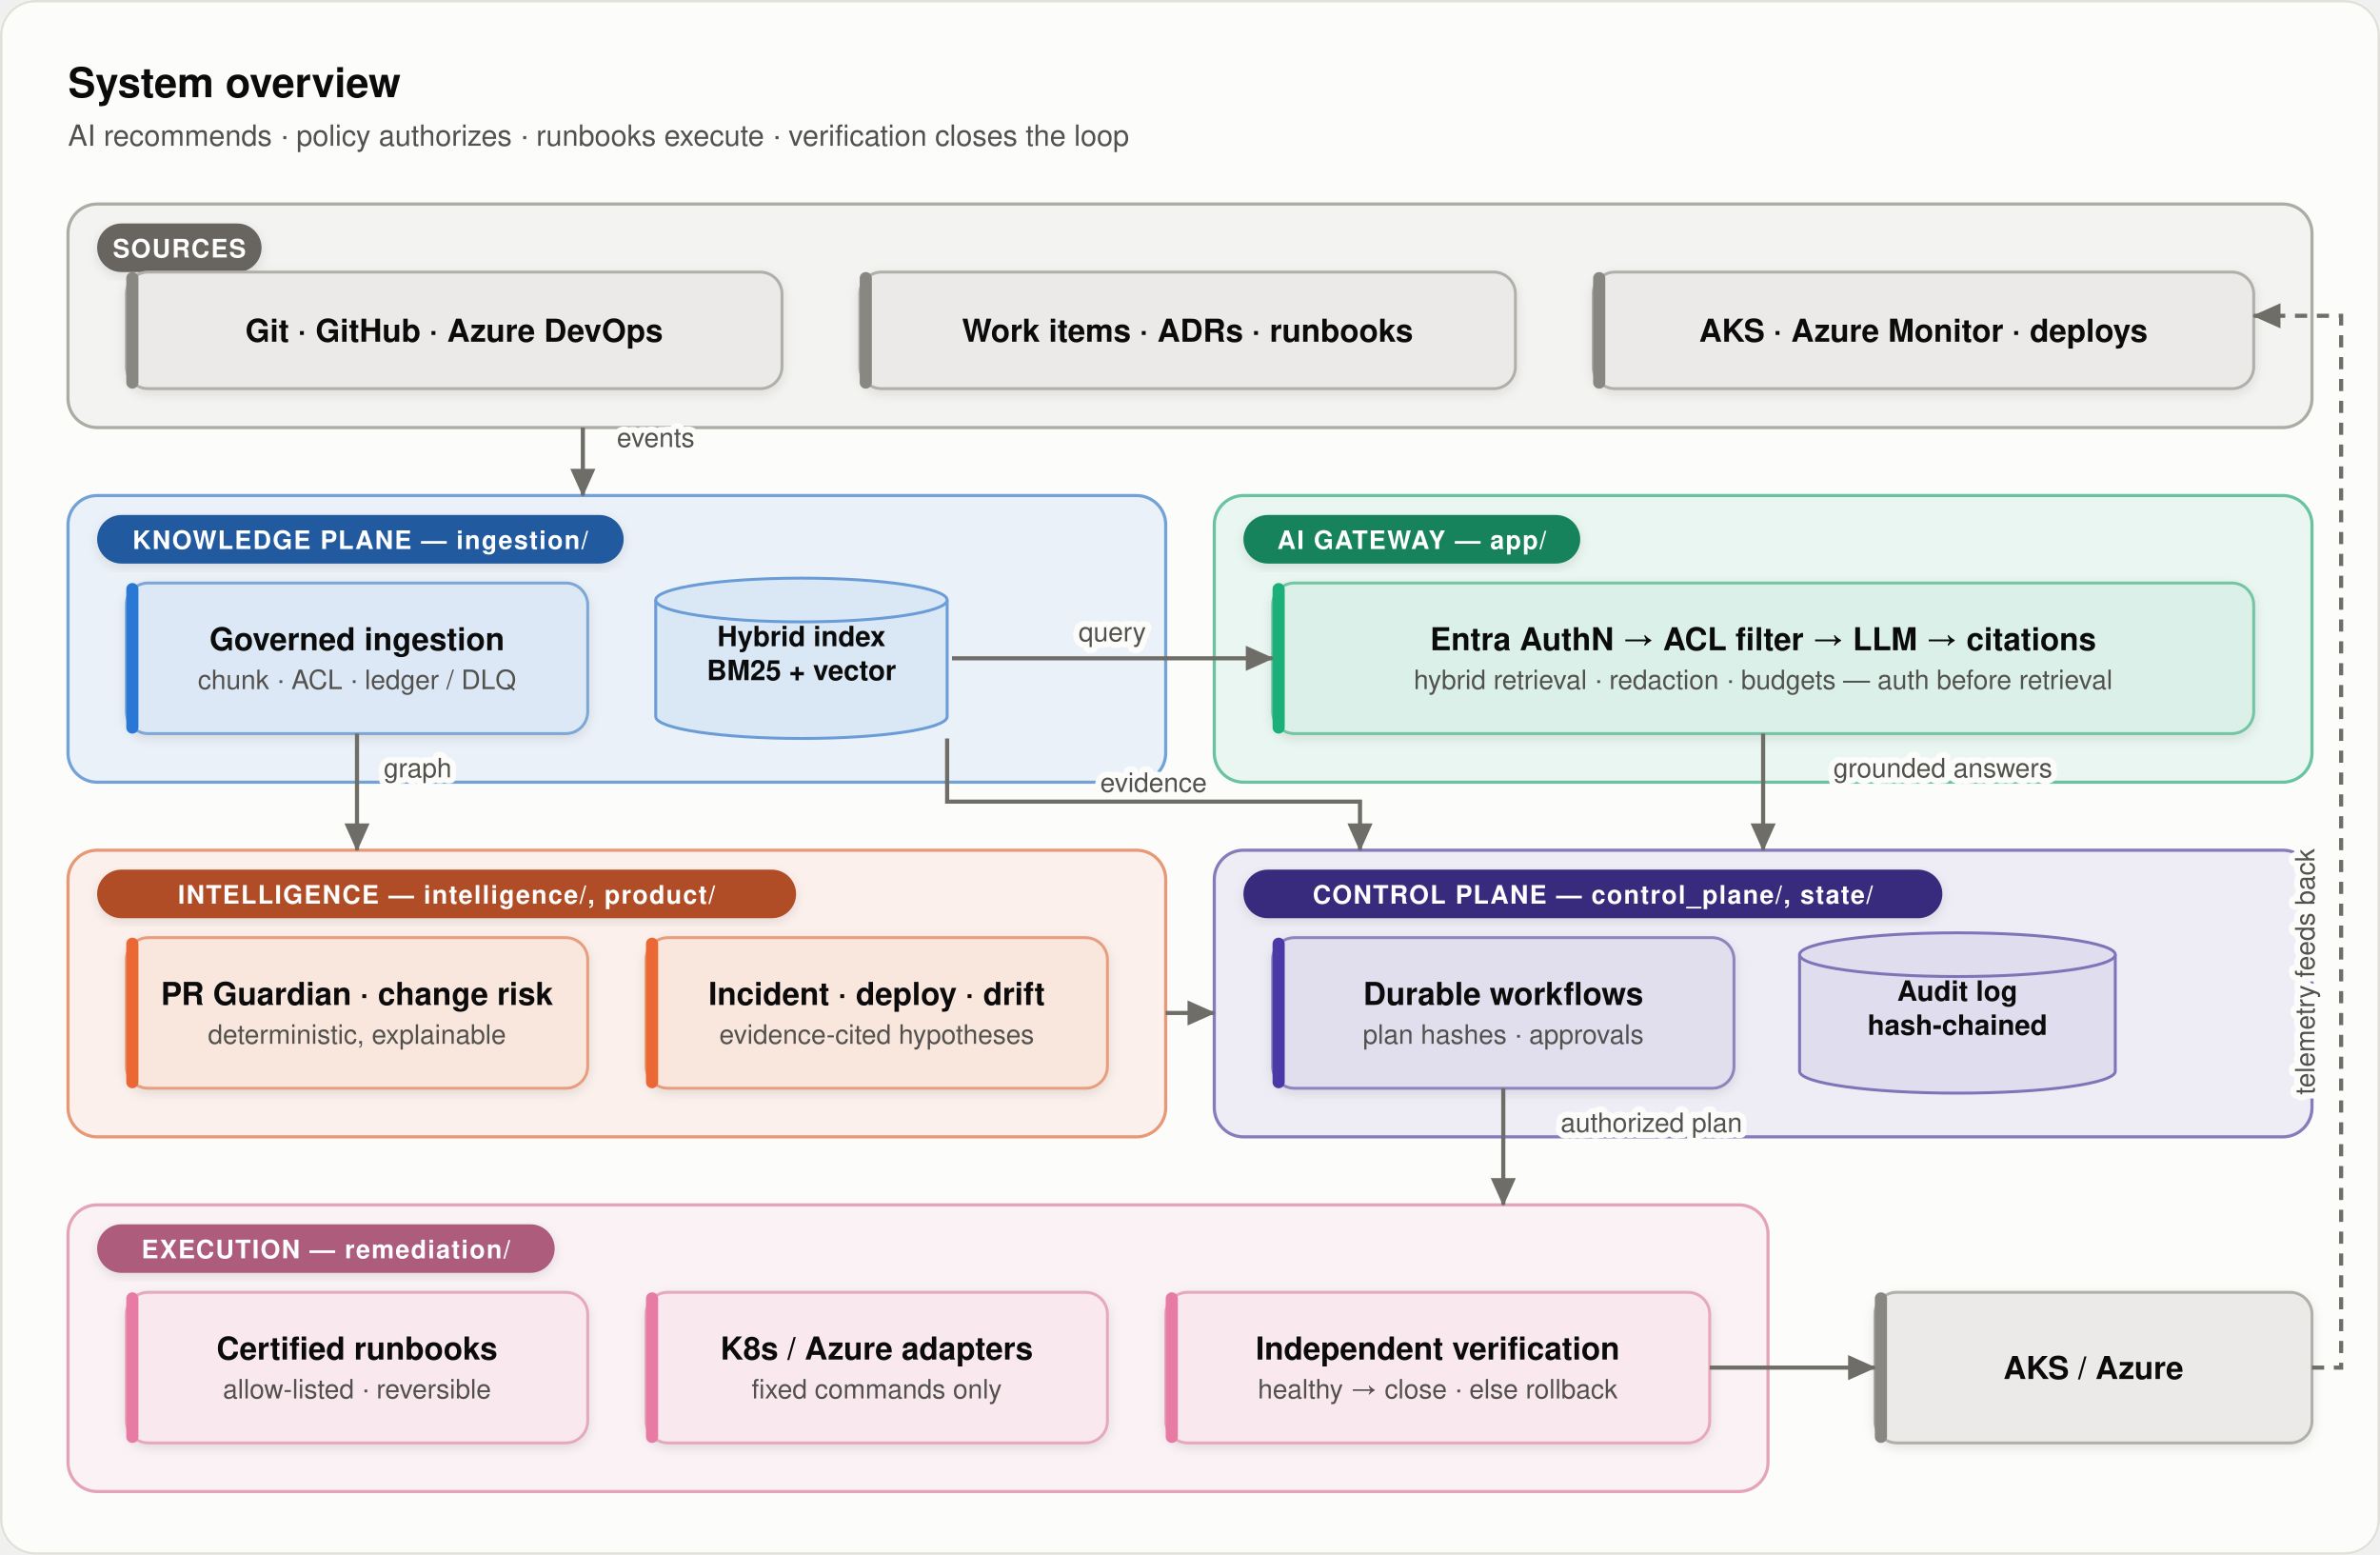
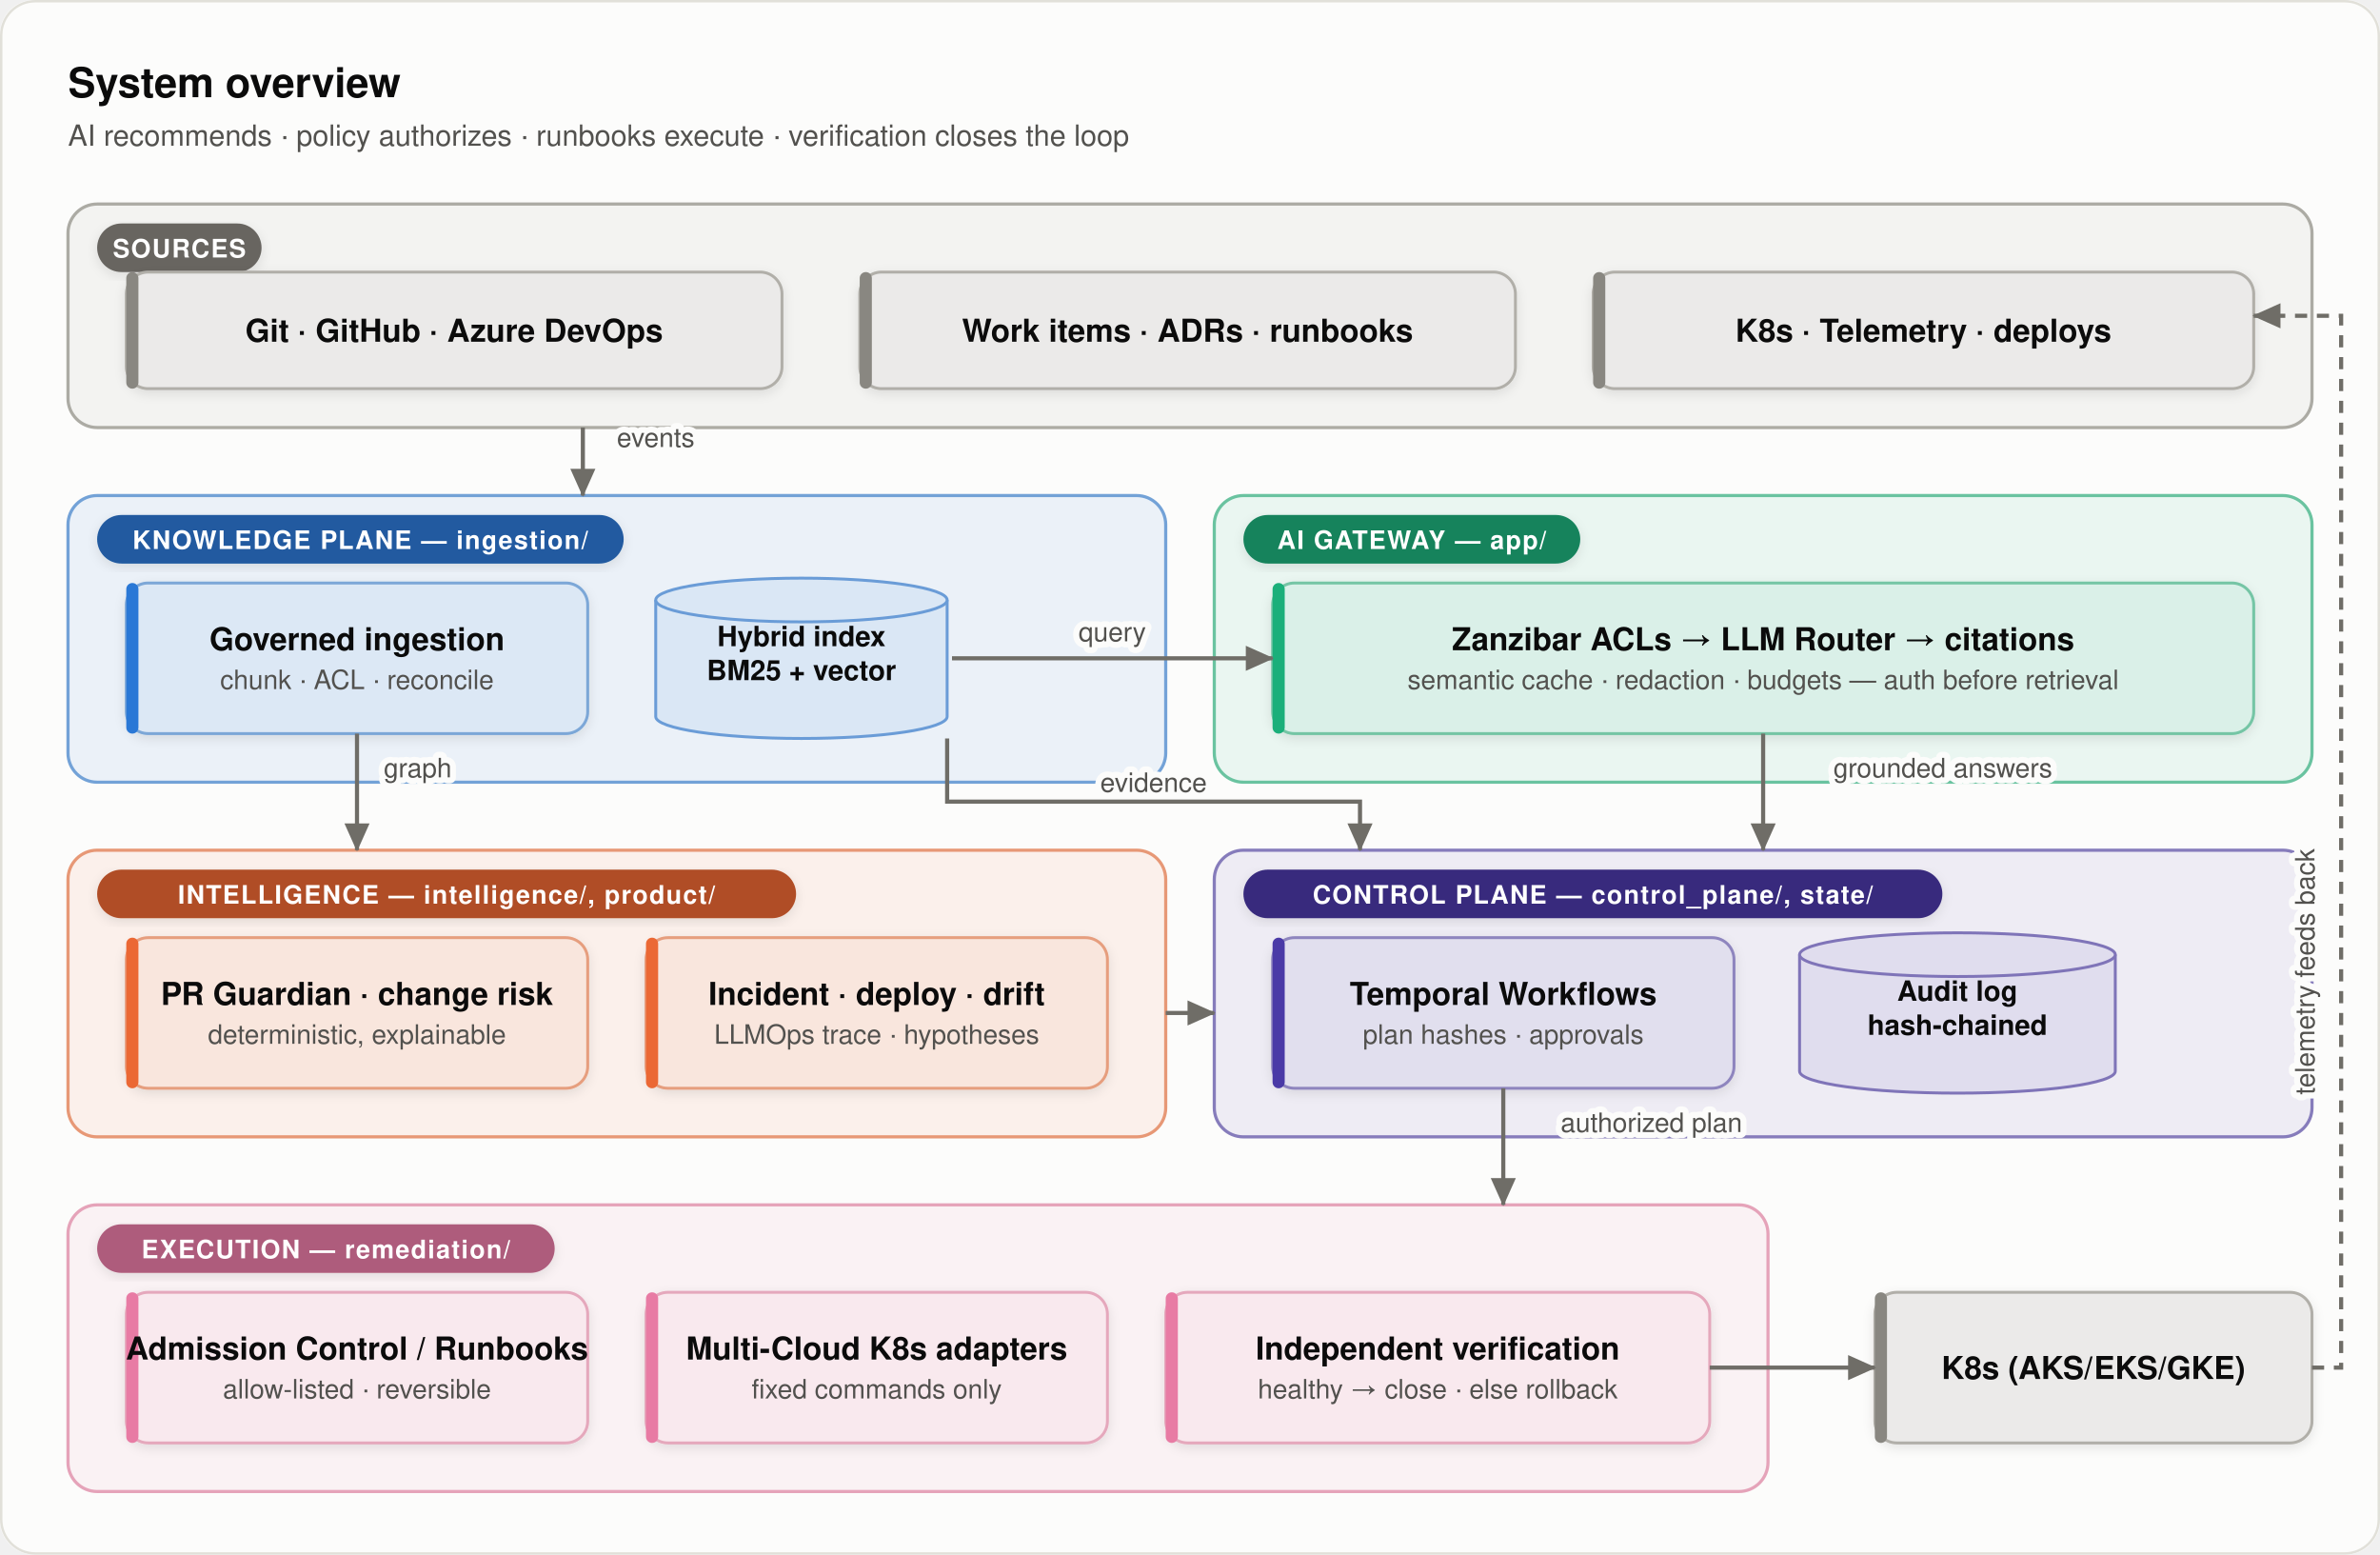
<svg xmlns="http://www.w3.org/2000/svg" viewBox="0 0 980 640" font-family="system-ui, -apple-system, 'Segoe UI', Helvetica, Arial, sans-serif" role="img" aria-label="System overview: five planes from sources to Azure, with telemetry feeding back">
  <defs>
    <filter id="soft-light" x="-12%" y="-12%" width="124%" height="130%">
      <feDropShadow dx="0" dy="1.5" stdDeviation="2.2" flood-color="#000000" flood-opacity="0.10" />
    </filter>
    <marker id="arrow-light" viewBox="0 0 10 10" refX="8.6" refY="5" markerWidth="8" markerHeight="8" orient="auto-start-reverse">
      <path d="M 0.5 1.2 L 9 5 L 0.5 8.8 z" fill="#6f6d67" />
    </marker>
    <marker id="arrow-good-light" viewBox="0 0 10 10" refX="8.6" refY="5" markerWidth="8" markerHeight="8" orient="auto-start-reverse">
      <path d="M 0.5 1.2 L 9 5 L 0.5 8.8 z" fill="#0ca30c" />
    </marker>
    <marker id="arrow-bad-light" viewBox="0 0 10 10" refX="8.6" refY="5" markerWidth="8" markerHeight="8" orient="auto-start-reverse">
      <path d="M 0.5 1.2 L 9 5 L 0.5 8.8 z" fill="#d03b3b" />
    </marker>
    <marker id="arrow-warn-light" viewBox="0 0 10 10" refX="8.6" refY="5" markerWidth="8" markerHeight="8" orient="auto-start-reverse">
      <path d="M 0.5 1.2 L 9 5 L 0.5 8.8 z" fill="#ec835a" />
    </marker>
  </defs>
  <rect x="0" y="0" width="980" height="640" rx="14" fill="#fcfcfb" />
  <rect x="0.5" y="0.5" width="979" height="639" rx="14" fill="none" stroke="#e1e0d9" stroke-width="1" />
  <text x="28" y="40" font-size="17" text-anchor="start" fill="#0b0b0b" font-weight="700">System overview</text>
  <text x="28" y="60" font-size="12" text-anchor="start" fill="#52514e" font-weight="normal">AI recommends · policy authorizes · runbooks execute · verification closes the loop</text>
  <rect x="28" y="84" width="924" height="92" rx="12" fill="#f3f3f1" stroke="#acaba4" stroke-width="1.3" />
  <rect x="40" y="92" width="67.7" height="20" rx="10" fill="#676561" filter="url(#soft-light)" />
  <text x="73.85" y="106" font-size="10.5" text-anchor="middle" fill="#ffffff" font-weight="700" letter-spacing="0.05em">SOURCES</text>
  <rect x="52" y="112" width="270" height="48" rx="9" fill="#ebeae9" stroke="#b1afa9" stroke-width="1.2" filter="url(#soft-light)" />
  <rect x="52" y="112" width="5" height="48" rx="2.5" fill="#898781" />
  <text x="187.0" y="140.68" font-size="13" text-anchor="middle" fill="#0b0b0b" font-weight="600">Git · GitHub · Azure DevOps</text>
  <rect x="354" y="112" width="270" height="48" rx="9" fill="#ebeae9" stroke="#b1afa9" stroke-width="1.2" filter="url(#soft-light)" />
  <rect x="354" y="112" width="5" height="48" rx="2.5" fill="#898781" />
  <text x="489.0" y="140.68" font-size="13" text-anchor="middle" fill="#0b0b0b" font-weight="600">Work items · ADRs · runbooks</text>
  <rect x="656" y="112" width="272" height="48" rx="9" fill="#ebeae9" stroke="#b1afa9" stroke-width="1.2" filter="url(#soft-light)" />
  <rect x="656" y="112" width="5" height="48" rx="2.5" fill="#898781" />
-   <text x="792.0" y="140.68" font-size="13" text-anchor="middle" fill="#0b0b0b" font-weight="600">AKS · Azure Monitor · deploys</text>
+   <text x="792.0" y="140.68" font-size="13" text-anchor="middle" fill="#0b0b0b" font-weight="600">K8s · Telemetry · deploys</text>
  <rect x="28" y="204" width="452" height="118" rx="12" fill="#ebf1f8" stroke="#73a2d7" stroke-width="1.3" />
  <rect x="40" y="212" width="216.8" height="20" rx="10" fill="#205aa0" filter="url(#soft-light)" />
  <text x="148.4" y="226" font-size="10.5" text-anchor="middle" fill="#ffffff" font-weight="700" letter-spacing="0.05em">KNOWLEDGE PLANE — ingestion/</text>
  <rect x="52" y="240" width="190" height="62" rx="9" fill="#dce8f5" stroke="#7ca7d7" stroke-width="1.2" filter="url(#soft-light)" />
  <rect x="52" y="240" width="5" height="62" rx="2.5" fill="#2a78d6" />
  <text x="147.0" y="267.68" font-size="13" text-anchor="middle" fill="#0b0b0b" font-weight="600">Governed ingestion</text>
-   <text x="147.0" y="283.68" font-size="11" text-anchor="middle" fill="#52514e" font-weight="normal">chunk · ACL · ledger / DLQ</text>
+   <text x="147.0" y="283.68" font-size="11" text-anchor="middle" fill="#52514e" font-weight="normal">chunk · ACL · reconcile</text>
  <path d="M 270.0 247 v 48 a 60.0 9 0 0 0 120 0 v -48" fill="#dae7f5" stroke="#6a9cd7" stroke-width="1.2" />
  <ellipse cx="330" cy="247" rx="60.0" ry="9" fill="#dae7f5" stroke="#6a9cd7" stroke-width="1.2" />
  <text x="330" y="266.0" font-size="11.5" text-anchor="middle" fill="#0b0b0b" font-weight="600">Hybrid index</text>
  <text x="330" y="280.0" font-size="11.5" text-anchor="middle" fill="#0b0b0b" font-weight="600">BM25 + vector</text>
  <rect x="500" y="204" width="452" height="118" rx="12" fill="#eaf6f1" stroke="#6ac3a0" stroke-width="1.3" />
  <rect x="512" y="212" width="138.7" height="20" rx="10" fill="#14835c" filter="url(#soft-light)" />
  <text x="581.35" y="226" font-size="10.5" text-anchor="middle" fill="#ffffff" font-weight="700" letter-spacing="0.05em">AI GATEWAY — app/</text>
  <rect x="524" y="240" width="404" height="62" rx="9" fill="#daf0e8" stroke="#74c5a5" stroke-width="1.2" filter="url(#soft-light)" />
  <rect x="524" y="240" width="5" height="62" rx="2.5" fill="#1baf7a" />
-   <text x="726.0" y="267.68" font-size="13" text-anchor="middle" fill="#0b0b0b" font-weight="600">Entra AuthN → ACL filter → LLM → citations</text>
-   <text x="726.0" y="283.68" font-size="11" text-anchor="middle" fill="#52514e" font-weight="normal">hybrid retrieval · redaction · budgets — auth before retrieval</text>
+   <text x="726.0" y="267.68" font-size="13" text-anchor="middle" fill="#0b0b0b" font-weight="600">Zanzibar ACLs → LLM Router → citations</text>
+   <text x="726.0" y="283.68" font-size="11" text-anchor="middle" fill="#52514e" font-weight="normal">semantic cache · redaction · budgets — auth before retrieval</text>
  <rect x="28" y="350" width="452" height="118" rx="12" fill="#fbf0eb" stroke="#e79876" stroke-width="1.3" />
  <rect x="40" y="358" width="287.8" height="20" rx="10" fill="#b04e27" filter="url(#soft-light)" />
  <text x="183.9" y="372" font-size="10.5" text-anchor="middle" fill="#ffffff" font-weight="700" letter-spacing="0.05em">INTELLIGENCE — intelligence/, product/</text>
  <rect x="52" y="386" width="190" height="62" rx="9" fill="#f9e6dd" stroke="#e69e7e" stroke-width="1.2" filter="url(#soft-light)" />
  <rect x="52" y="386" width="5" height="62" rx="2.5" fill="#eb6834" />
  <text x="147.0" y="413.68" font-size="13" text-anchor="middle" fill="#0b0b0b" font-weight="600">PR Guardian · change risk</text>
  <text x="147.0" y="429.68" font-size="11" text-anchor="middle" fill="#52514e" font-weight="normal">deterministic, explainable</text>
  <rect x="266" y="386" width="190" height="62" rx="9" fill="#f9e6dd" stroke="#e69e7e" stroke-width="1.2" filter="url(#soft-light)" />
  <rect x="266" y="386" width="5" height="62" rx="2.5" fill="#eb6834" />
  <text x="361.0" y="413.68" font-size="13" text-anchor="middle" fill="#0b0b0b" font-weight="600">Incident · deploy · drift</text>
-   <text x="361.0" y="429.68" font-size="11" text-anchor="middle" fill="#52514e" font-weight="normal">evidence-cited hypotheses</text>
+   <text x="361.0" y="429.68" font-size="11" text-anchor="middle" fill="#52514e" font-weight="normal">LLMOps trace · hypotheses</text>
  <rect x="500" y="350" width="452" height="118" rx="12" fill="#eeecf4" stroke="#867cbb" stroke-width="1.3" />
  <rect x="512" y="358" width="287.8" height="20" rx="10" fill="#382c7d" filter="url(#soft-light)" />
  <text x="655.9" y="372" font-size="10.5" text-anchor="middle" fill="#ffffff" font-weight="700" letter-spacing="0.05em">CONTROL PLANE — control_plane/, state/</text>
  <rect x="524" y="386" width="190" height="62" rx="9" fill="#e1dfee" stroke="#8e85be" stroke-width="1.2" filter="url(#soft-light)" />
  <rect x="524" y="386" width="5" height="62" rx="2.5" fill="#4a3aa7" />
-   <text x="619.0" y="413.68" font-size="13" text-anchor="middle" fill="#0b0b0b" font-weight="600">Durable workflows</text>
+   <text x="619.0" y="413.68" font-size="13" text-anchor="middle" fill="#0b0b0b" font-weight="600">Temporal Workflows</text>
  <text x="619.0" y="429.68" font-size="11" text-anchor="middle" fill="#52514e" font-weight="normal">plan hashes · approvals</text>
  <path d="M 741.0 393 v 48 a 65.0 9 0 0 0 130 0 v -48" fill="#e0ddee" stroke="#7f74b8" stroke-width="1.2" />
  <ellipse cx="806" cy="393" rx="65.0" ry="9" fill="#e0ddee" stroke="#7f74b8" stroke-width="1.2" />
  <text x="806" y="412.0" font-size="11.5" text-anchor="middle" fill="#0b0b0b" font-weight="600">Audit log</text>
  <text x="806" y="426.0" font-size="11.5" text-anchor="middle" fill="#0b0b0b" font-weight="600">hash-chained</text>
  <rect x="28" y="496" width="700" height="118" rx="12" fill="#faf2f4" stroke="#e5a3b9" stroke-width="1.3" />
  <rect x="40" y="504" width="188.4" height="20" rx="10" fill="#ae5c7b" filter="url(#soft-light)" />
  <text x="134.2" y="518" font-size="10.5" text-anchor="middle" fill="#ffffff" font-weight="700" letter-spacing="0.05em">EXECUTION — remediation/</text>
  <rect x="52" y="532" width="190" height="62" rx="9" fill="#f9e9ee" stroke="#e5a8bc" stroke-width="1.2" filter="url(#soft-light)" />
  <rect x="52" y="532" width="5" height="62" rx="2.5" fill="#e87ba4" />
-   <text x="147.0" y="559.68" font-size="13" text-anchor="middle" fill="#0b0b0b" font-weight="600">Certified runbooks</text>
+   <text x="147.0" y="559.68" font-size="13" text-anchor="middle" fill="#0b0b0b" font-weight="600">Admission Control / Runbooks</text>
  <text x="147.0" y="575.68" font-size="11" text-anchor="middle" fill="#52514e" font-weight="normal">allow-listed · reversible</text>
  <rect x="266" y="532" width="190" height="62" rx="9" fill="#f9e9ee" stroke="#e5a8bc" stroke-width="1.2" filter="url(#soft-light)" />
  <rect x="266" y="532" width="5" height="62" rx="2.5" fill="#e87ba4" />
-   <text x="361.0" y="559.68" font-size="13" text-anchor="middle" fill="#0b0b0b" font-weight="600">K8s / Azure adapters</text>
+   <text x="361.0" y="559.68" font-size="13" text-anchor="middle" fill="#0b0b0b" font-weight="600">Multi-Cloud K8s adapters</text>
  <text x="361.0" y="575.68" font-size="11" text-anchor="middle" fill="#52514e" font-weight="normal">fixed commands only</text>
  <rect x="480" y="532" width="224" height="62" rx="9" fill="#f9e9ee" stroke="#e5a8bc" stroke-width="1.2" filter="url(#soft-light)" />
  <rect x="480" y="532" width="5" height="62" rx="2.5" fill="#e87ba4" />
  <text x="592.0" y="559.68" font-size="13" text-anchor="middle" fill="#0b0b0b" font-weight="600">Independent verification</text>
  <text x="592.0" y="575.68" font-size="11" text-anchor="middle" fill="#52514e" font-weight="normal">healthy → close · else rollback</text>
  <rect x="772" y="532" width="180" height="62" rx="9" fill="#ebeae9" stroke="#b1afa9" stroke-width="1.2" filter="url(#soft-light)" />
  <rect x="772" y="532" width="5" height="62" rx="2.5" fill="#898781" />
-   <text x="862.0" y="567.68" font-size="13" text-anchor="middle" fill="#0b0b0b" font-weight="600">AKS / Azure</text>
+   <text x="862.0" y="567.68" font-size="13" text-anchor="middle" fill="#0b0b0b" font-weight="600">K8s (AKS/EKS/GKE)</text>
  <path d="M 240 176 L 240 204" fill="none" stroke="#6f6d67" stroke-width="1.7" marker-end="url(#arrow-light)" />
  <text x="270" y="184.0" font-size="11" text-anchor="middle" fill="#52514e" font-weight="normal" paint-order="stroke" stroke="#fcfcfb" stroke-width="5" stroke-linejoin="round">events</text>
  <path d="M 147 302 L 147 350" fill="none" stroke="#6f6d67" stroke-width="1.7" marker-end="url(#arrow-light)" />
  <text x="172" y="320.0" font-size="11" text-anchor="middle" fill="#52514e" font-weight="normal" paint-order="stroke" stroke="#fcfcfb" stroke-width="5" stroke-linejoin="round">graph</text>
  <path d="M 390 304 L 390 330 L 560 330 L 560 350" fill="none" stroke="#6f6d67" stroke-width="1.7" marker-end="url(#arrow-light)" />
  <text x="475" y="326" font-size="11" text-anchor="middle" fill="#52514e" font-weight="normal" paint-order="stroke" stroke="#fcfcfb" stroke-width="5" stroke-linejoin="round">evidence</text>
  <path d="M 392 271 L 524 271" fill="none" stroke="#6f6d67" stroke-width="1.7" marker-end="url(#arrow-light)" />
  <text x="458.0" y="264" font-size="11" text-anchor="middle" fill="#52514e" font-weight="normal" paint-order="stroke" stroke="#fcfcfb" stroke-width="5" stroke-linejoin="round">query</text>
  <path d="M 726 302 L 726 350" fill="none" stroke="#6f6d67" stroke-width="1.7" marker-end="url(#arrow-light)" />
  <text x="800" y="320.0" font-size="11" text-anchor="middle" fill="#52514e" font-weight="normal" paint-order="stroke" stroke="#fcfcfb" stroke-width="5" stroke-linejoin="round">grounded answers</text>
  <path d="M 480 417 L 500 417" fill="none" stroke="#6f6d67" stroke-width="1.7" marker-end="url(#arrow-light)" />
  <path d="M 619 448 L 619 496" fill="none" stroke="#6f6d67" stroke-width="1.7" marker-end="url(#arrow-light)" />
  <text x="680" y="466.0" font-size="11" text-anchor="middle" fill="#52514e" font-weight="normal" paint-order="stroke" stroke="#fcfcfb" stroke-width="5" stroke-linejoin="round">authorized plan</text>
  <path d="M 704 563 L 772 563" fill="none" stroke="#6f6d67" stroke-width="1.7" marker-end="url(#arrow-light)" />
  <path d="M 952 563 L 964 563 L 964 130 L 928 130" fill="none" stroke="#6f6d67" stroke-width="1.7" stroke-dasharray="5 4" marker-end="url(#arrow-light)" />
  <text x="953" y="400" font-size="11" text-anchor="middle" fill="#52514e" transform="rotate(-90 953 400)" paint-order="stroke" stroke="#fcfcfb" stroke-width="5" stroke-linejoin="round">telemetry feeds back</text>
</svg>
